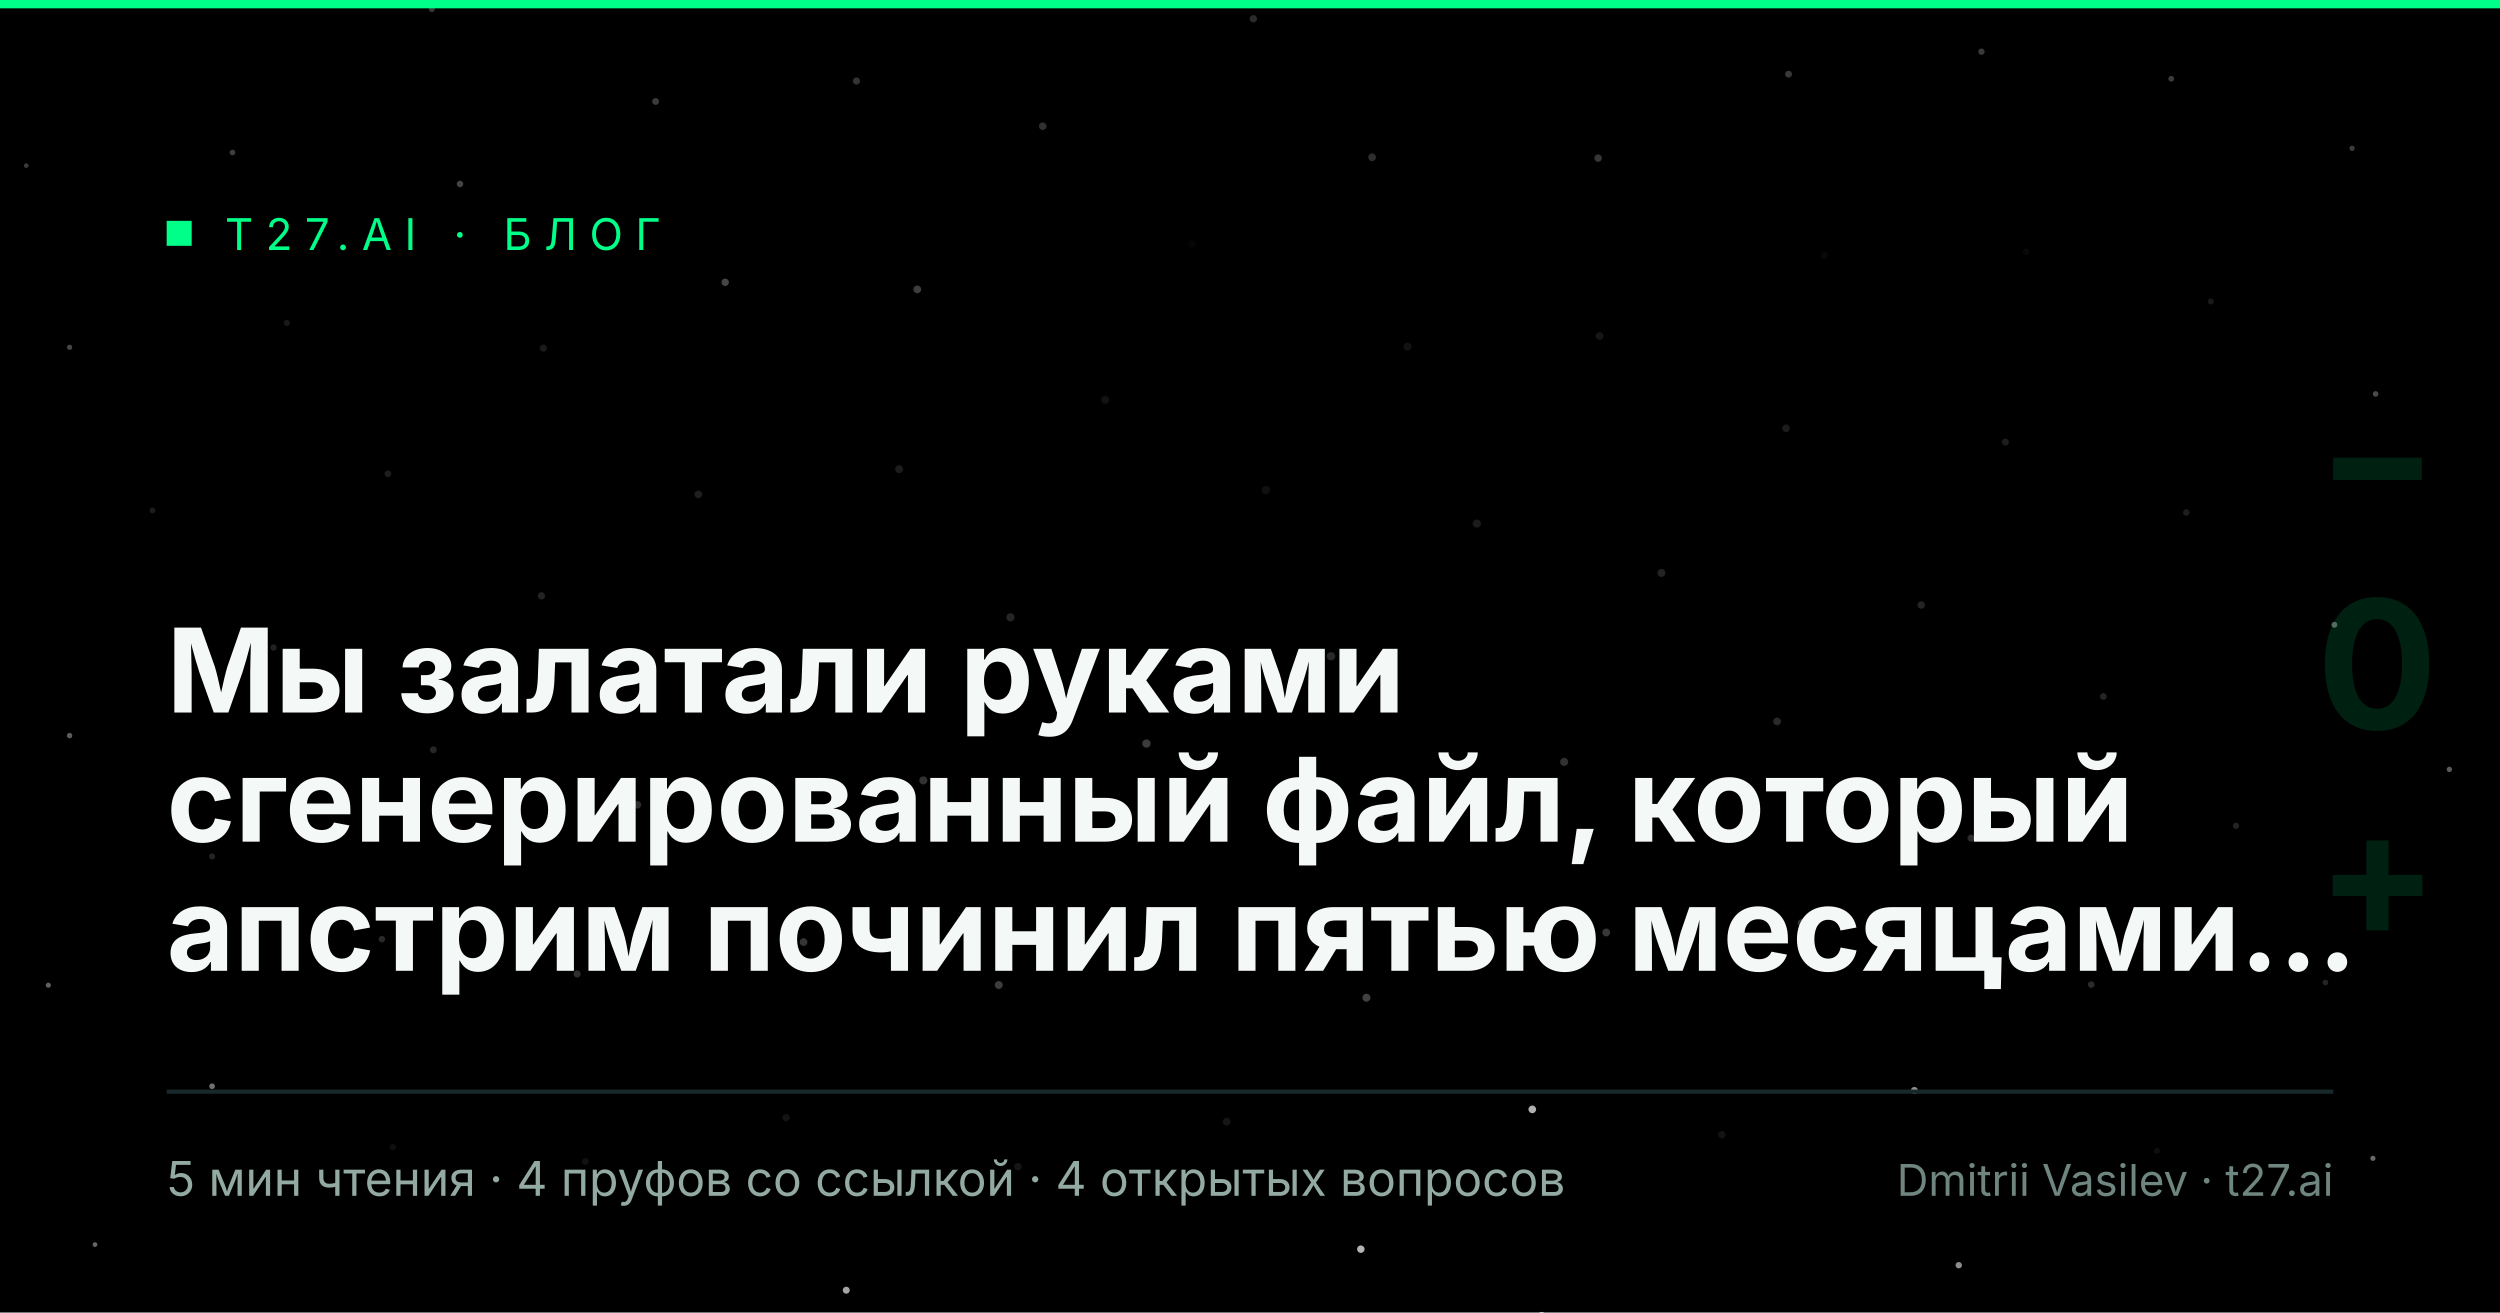
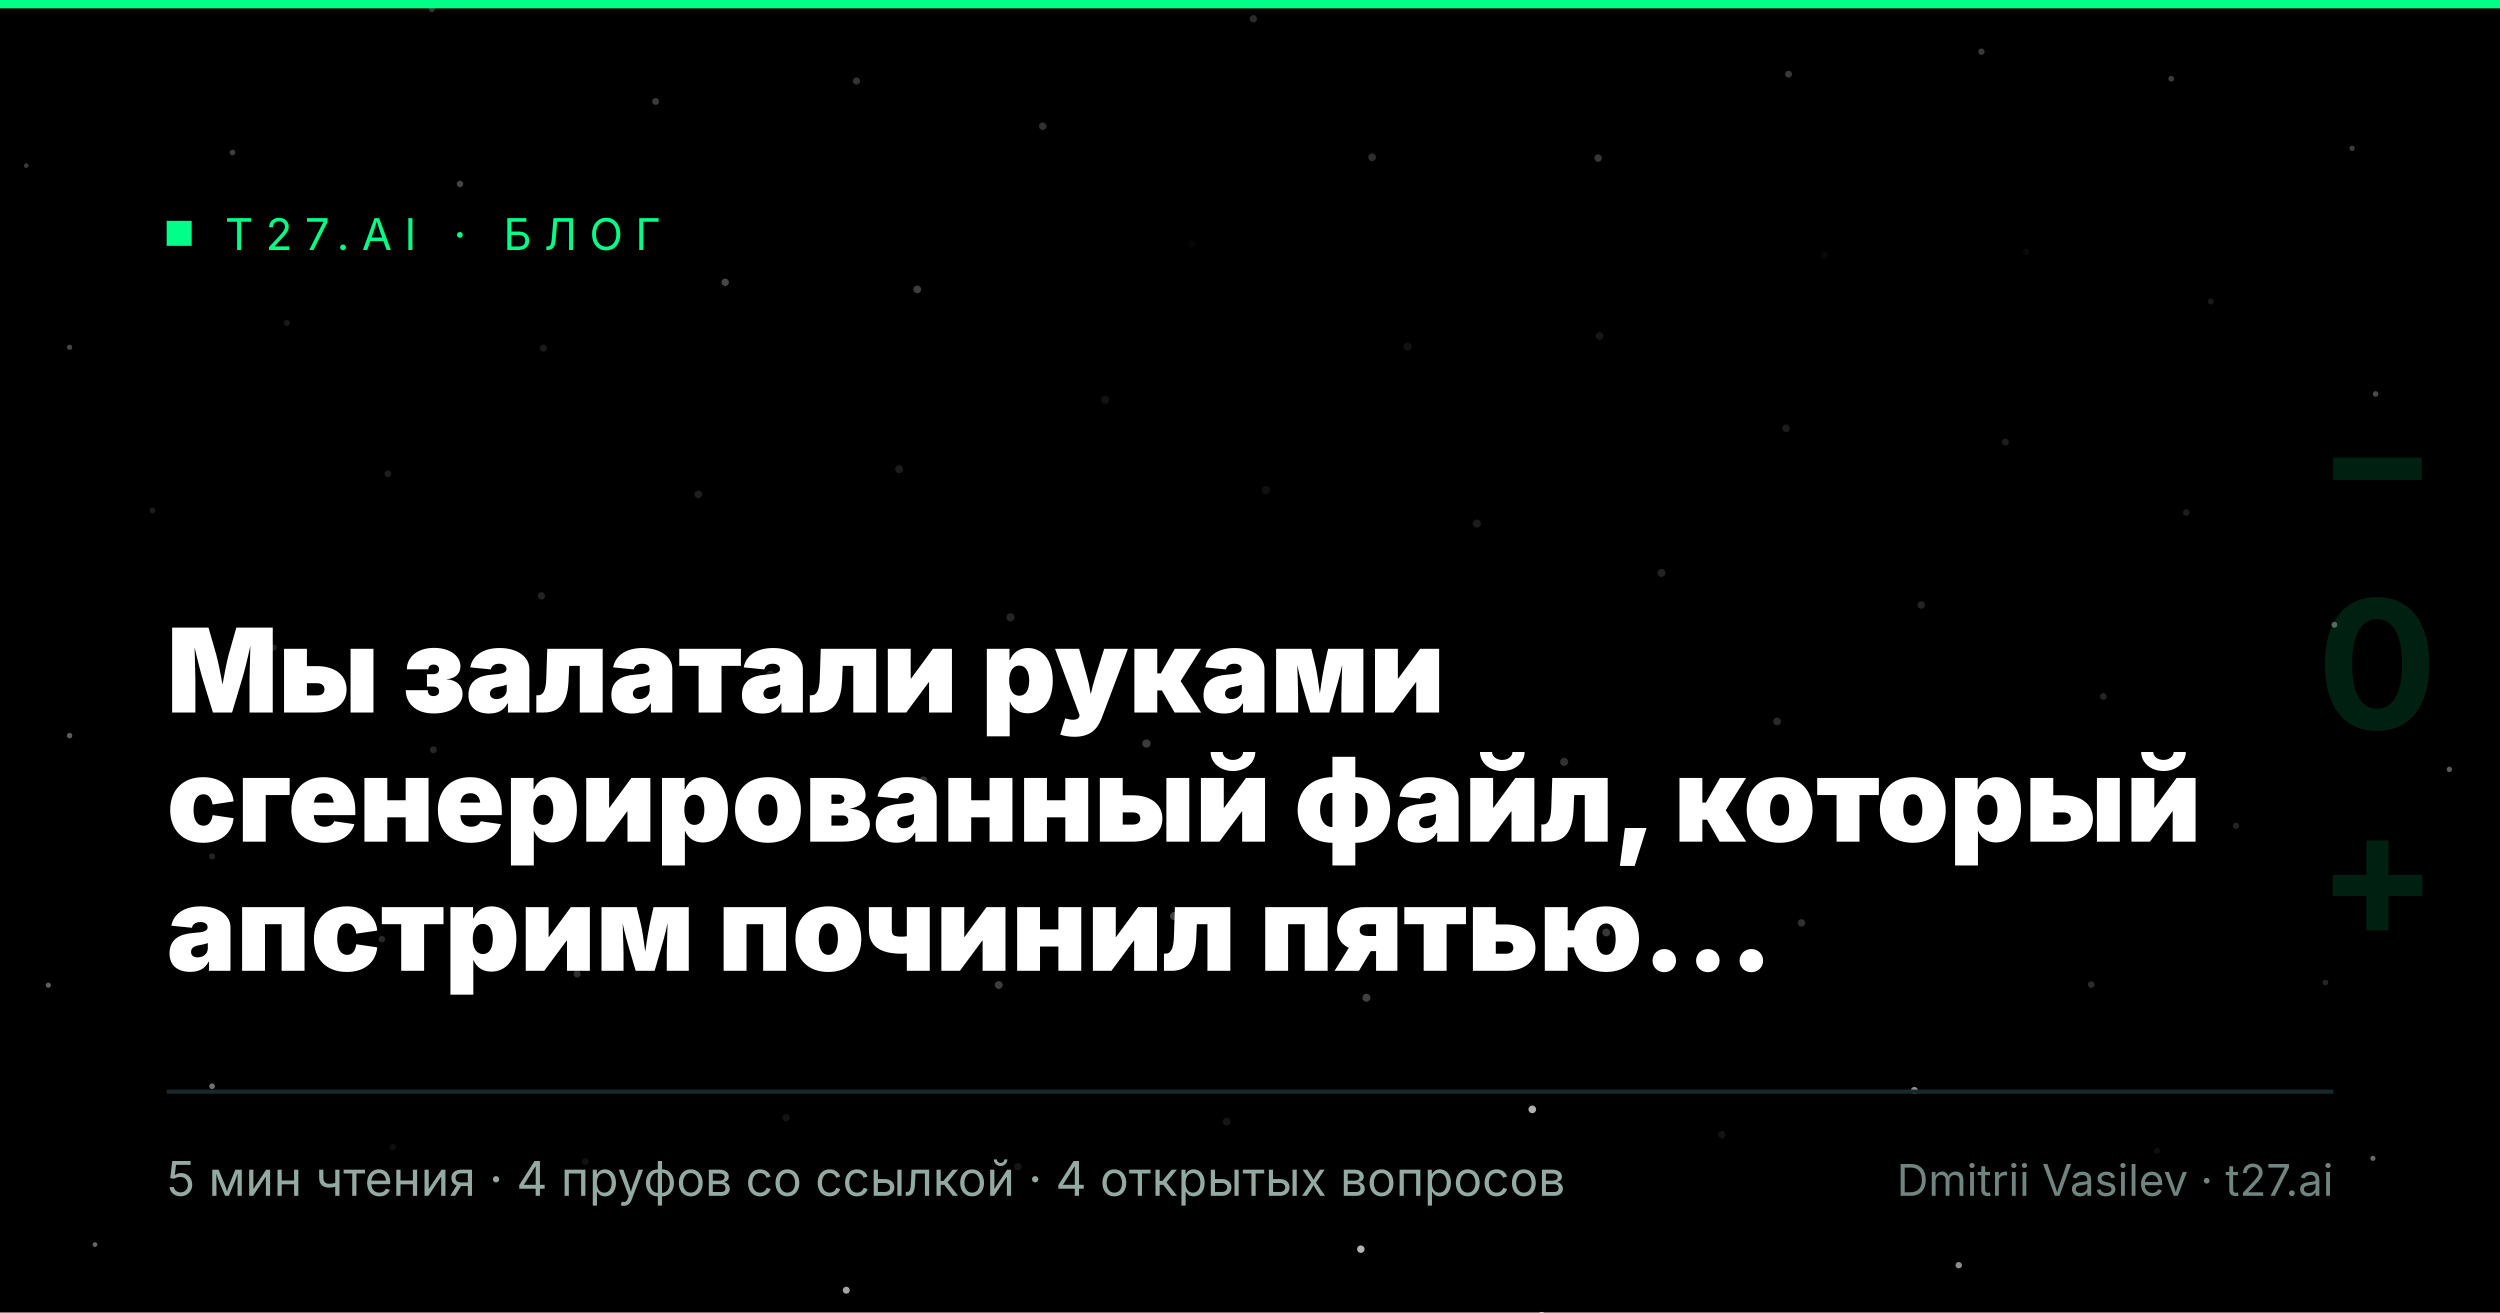
<svg xmlns="http://www.w3.org/2000/svg" width="1200" height="630" viewBox="0 0 1200 630" role="img" aria-label="Мы залатали руками сгенерированный файл, который апстрим починил пятью месяцами раньше">
  <rect width="1200" height="630" fill="#000000" />
  <circle cx="638.9" cy="315.0" r="2.00" fill="#ffffff" opacity="0.164" />
  <circle cx="550.3" cy="356.9" r="1.99" fill="#ffffff" opacity="0.232" />
  <circle cx="607.6" cy="235.2" r="1.98" fill="#ffffff" opacity="0.064" />
  <circle cx="662.7" cy="390.2" r="1.98" fill="#ffffff" opacity="0.242" />
  <circle cx="485.0" cy="296.3" r="1.97" fill="#ffffff" opacity="0.145" />
  <circle cx="708.9" cy="251.3" r="1.96" fill="#ffffff" opacity="0.109" />
  <circle cx="563.6" cy="439.7" r="1.96" fill="#ffffff" opacity="0.257" />
  <circle cx="530.5" cy="191.9" r="1.95" fill="#ffffff" opacity="0.073" />
  <circle cx="750.8" cy="365.7" r="1.95" fill="#ffffff" opacity="0.194" />
  <circle cx="443.2" cy="374.6" r="1.94" fill="#ffffff" opacity="0.198" />
  <circle cx="675.6" cy="166.4" r="1.93" fill="#ffffff" opacity="0.071" />
  <circle cx="655.9" cy="478.9" r="1.93" fill="#ffffff" opacity="0.252" />
  <circle cx="431.6" cy="225.2" r="1.92" fill="#ffffff" opacity="0.110" />
  <circle cx="797.5" cy="275.0" r="1.91" fill="#ffffff" opacity="0.137" />
  <circle cx="479.4" cy="472.8" r="1.91" fill="#ffffff" opacity="0.237" />
  <circle cx="572.1" cy="117.3" r="1.90" fill="#ffffff" opacity="0.022" />
  <circle cx="771.0" cy="447.6" r="1.89" fill="#ffffff" opacity="0.219" />
  <circle cx="369.9" cy="323.8" r="1.89" fill="#ffffff" opacity="0.160" />
  <circle cx="767.8" cy="161.3" r="1.88" fill="#ffffff" opacity="0.089" />
  <circle cx="588.8" cy="538.4" r="1.87" fill="#ffffff" opacity="0.089" />
  <circle cx="440.3" cy="138.9" r="1.87" fill="#ffffff" opacity="0.242" />
  <circle cx="853.0" cy="346.3" r="1.86" fill="#ffffff" opacity="0.167" />
  <circle cx="385.7" cy="452.2" r="1.86" fill="#ffffff" opacity="0.208" />
  <circle cx="658.6" cy="75.5" r="1.85" fill="#ffffff" opacity="0.182" />
  <circle cx="735.5" cy="532.5" r="1.84" fill="#ffffff" opacity="0.691" />
  <circle cx="335.2" cy="237.3" r="1.84" fill="#ffffff" opacity="0.124" />
  <circle cx="857.3" cy="205.6" r="1.83" fill="#ffffff" opacity="0.113" />
  <circle cx="488.6" cy="560.0" r="1.82" fill="#ffffff" opacity="0.084" />
  <circle cx="500.5" cy="60.6" r="1.82" fill="#ffffff" opacity="0.189" />
  <circle cx="864.7" cy="443.0" r="1.81" fill="#ffffff" opacity="0.194" />
  <circle cx="306.0" cy="386.3" r="1.80" fill="#ffffff" opacity="0.174" />
  <circle cx="767.1" cy="75.9" r="1.80" fill="#ffffff" opacity="0.214" />
  <circle cx="653.2" cy="599.6" r="1.79" fill="#ffffff" opacity="0.706" />
  <circle cx="348.1" cy="135.5" r="1.78" fill="#ffffff" opacity="0.274" />
  <circle cx="922.2" cy="290.4" r="1.78" fill="#ffffff" opacity="0.141" />
  <circle cx="377.3" cy="536.5" r="1.77" fill="#ffffff" opacity="0.076" />
  <circle cx="601.6" cy="9.0" r="1.77" fill="#ffffff" opacity="0.168" />
  <circle cx="826.5" cy="544.7" r="1.76" fill="#ffffff" opacity="0.076" />
  <circle cx="259.9" cy="286.0" r="1.75" fill="#ffffff" opacity="0.139" />
  <circle cx="875.6" cy="122.6" r="1.75" fill="#ffffff" opacity="0.033" />
  <circle cx="537.3" cy="632.1" r="1.74" fill="#ffffff" opacity="0.689" />
  <circle cx="411.1" cy="38.9" r="1.73" fill="#ffffff" opacity="0.206" />
  <circle cx="946.1" cy="402.3" r="1.73" fill="#ffffff" opacity="0.169" />
  <circle cx="277.0" cy="467.5" r="1.72" fill="#ffffff" opacity="0.185" />
  <circle cx="727.7" cy="-1.8" r="1.71" fill="#ffffff" opacity="0.181" />
  <circle cx="740.0" cy="631.4" r="1.71" fill="#ffffff" opacity="0.663" />
  <circle cx="260.8" cy="167.1" r="1.70" fill="#ffffff" opacity="0.106" />
  <circle cx="962.6" cy="212.2" r="1.69" fill="#ffffff" opacity="0.117" />
  <circle cx="406.2" cy="619.3" r="1.69" fill="#ffffff" opacity="0.641" />
  <circle cx="918.9" cy="523.4" r="1.67" fill="#ffffff" opacity="0.564" />
  <circle cx="208.0" cy="359.9" r="1.67" fill="#ffffff" opacity="0.152" />
  <circle cx="858.5" cy="35.6" r="1.66" fill="#ffffff" opacity="0.221" />
  <circle cx="314.7" cy="48.7" r="1.65" fill="#ffffff" opacity="0.232" />
  <circle cx="1009.6" cy="334.3" r="1.64" fill="#ffffff" opacity="0.144" />
  <circle cx="281.0" cy="557.5" r="1.64" fill="#ffffff" opacity="0.068" />
  <circle cx="838.8" cy="634.0" r="1.62" fill="#ffffff" opacity="0.611" />
  <circle cx="186.2" cy="227.4" r="1.62" fill="#ffffff" opacity="0.119" />
  <circle cx="972.5" cy="120.8" r="1.61" fill="#ffffff" opacity="0.034" />
  <circle cx="1003.8" cy="472.6" r="1.59" fill="#ffffff" opacity="0.168" />
  <circle cx="183.3" cy="450.8" r="1.58" fill="#ffffff" opacity="0.163" />
  <circle cx="220.8" cy="88.3" r="1.57" fill="#ffffff" opacity="0.262" />
  <circle cx="1049.4" cy="246.0" r="1.56" fill="#ffffff" opacity="0.120" />
  <circle cx="940.2" cy="607.3" r="1.54" fill="#ffffff" opacity="0.551" />
  <circle cx="131.3" cy="310.8" r="1.53" fill="#ffffff" opacity="0.131" />
  <circle cx="951.1" cy="24.8" r="1.53" fill="#ffffff" opacity="0.228" />
  <circle cx="1073.3" cy="396.4" r="1.51" fill="#ffffff" opacity="0.144" />
  <circle cx="188.6" cy="550.6" r="1.50" fill="#ffffff" opacity="0.060" />
  <circle cx="137.7" cy="155.0" r="1.48" fill="#ffffff" opacity="0.100" />
  <circle cx="1061.2" cy="144.7" r="1.48" fill="#ffffff" opacity="0.098" />
  <circle cx="1035.3" cy="552.4" r="1.46" fill="#ffffff" opacity="0.058" />
  <circle cx="101.8" cy="411.1" r="1.45" fill="#ffffff" opacity="0.142" />
  <circle cx="207.3" cy="4.4" r="1.43" fill="#ffffff" opacity="0.220" />
  <circle cx="1120.5" cy="299.9" r="1.42" fill="#ffffff" opacity="0.357" />
  <circle cx="73.2" cy="245.0" r="1.40" fill="#ffffff" opacity="0.111" />
  <circle cx="1042.2" cy="37.8" r="1.39" fill="#ffffff" opacity="0.234" />
  <circle cx="1116.2" cy="471.6" r="1.37" fill="#ffffff" opacity="0.143" />
  <circle cx="101.8" cy="521.4" r="1.37" fill="#ffffff" opacity="0.441" />
  <circle cx="111.6" cy="73.2" r="1.35" fill="#ffffff" opacity="0.247" />
  <circle cx="1140.3" cy="189.1" r="1.34" fill="#ffffff" opacity="0.295" />
  <circle cx="33.4" cy="353.1" r="1.31" fill="#ffffff" opacity="0.357" />
  <circle cx="1175.7" cy="369.3" r="1.29" fill="#ffffff" opacity="0.358" />
  <circle cx="133.6" cy="634.1" r="1.28" fill="#ffffff" opacity="0.458" />
  <circle cx="33.4" cy="166.7" r="1.26" fill="#ffffff" opacity="0.276" />
  <circle cx="1129.0" cy="71.2" r="1.26" fill="#ffffff" opacity="0.239" />
  <circle cx="1139.0" cy="556.0" r="1.24" fill="#ffffff" opacity="0.413" />
  <circle cx="23.2" cy="472.9" r="1.23" fill="#ffffff" opacity="0.381" />
  <circle cx="45.6" cy="597.4" r="1.15" fill="#ffffff" opacity="0.399" />
  <circle cx="12.6" cy="79.5" r="1.13" fill="#ffffff" opacity="0.229" />
-   <text x="1112" y="250" font-family="Inter,Helvetica,Arial,sans-serif" font-size="86" font-weight="700" fill="#00ff88" opacity="0.13">−</text>
-   <text x="1112" y="350" font-family="Inter,Helvetica,Arial,sans-serif" font-size="86" font-weight="700" fill="#00ff88" opacity="0.13">0</text>
-   <text x="1112" y="450" font-family="Inter,Helvetica,Arial,sans-serif" font-size="86" font-weight="700" fill="#00ff88" opacity="0.13">+</text>
+   <text x="1112" y="250" font-family="Inter,DejaVu Sans,Helvetica,Arial,sans-serif" font-size="86" font-weight="700" fill="#00ff88" opacity="0.13">−</text>
+   <text x="1112" y="350" font-family="Inter,DejaVu Sans,Helvetica,Arial,sans-serif" font-size="86" font-weight="700" fill="#00ff88" opacity="0.13">0</text>
+   <text x="1112" y="450" font-family="Inter,DejaVu Sans,Helvetica,Arial,sans-serif" font-size="86" font-weight="700" fill="#00ff88" opacity="0.13">+</text>
  <rect x="0" y="0" width="1200" height="4" fill="#00ff88" />
  <rect x="80" y="106" width="12" height="12" fill="#00ff88" />
-   <text x="108" y="120" font-family="Inter,Helvetica,Arial,sans-serif" font-size="21" letter-spacing="6" fill="#00ff88">T27.AI · БЛОГ</text>
-   <text x="80" y="342" font-family="Inter,Helvetica,Arial,sans-serif" font-size="56" font-weight="700" fill="#f4f8f6">Мы залатали руками</text>
-   <text x="80" y="404" font-family="Inter,Helvetica,Arial,sans-serif" font-size="56" font-weight="700" fill="#f4f8f6">сгенерированный файл, который</text>
-   <text x="80" y="466" font-family="Inter,Helvetica,Arial,sans-serif" font-size="56" font-weight="700" fill="#f4f8f6">апстрим починил пятью месяцами…</text>
+   <text x="108" y="120" font-family="Inter,DejaVu Sans,Helvetica,Arial,sans-serif" font-size="21" letter-spacing="6" fill="#00ff88">T27.AI · БЛОГ</text>
+   <text x="80" y="342" font-family="Inter,DejaVu Sans,Helvetica,Arial,sans-serif" font-size="56" font-weight="900" fill="#ffffff">Мы залатали руками</text>
+   <text x="80" y="404" font-family="Inter,DejaVu Sans,Helvetica,Arial,sans-serif" font-size="56" font-weight="900" fill="#ffffff">сгенерированный файл, который</text>
+   <text x="80" y="466" font-family="Inter,DejaVu Sans,Helvetica,Arial,sans-serif" font-size="56" font-weight="900" fill="#ffffff">апстрим починил пятью…</text>
  <line x1="80" y1="524" x2="1120" y2="524" stroke="#18292b" stroke-width="2" />
-   <text x="80" y="574" font-family="Inter,Helvetica,Arial,sans-serif" font-size="23" fill="#93aaa2">5 мин чтения  ·  4 пруфов со ссылкой  ·  4 открытых вопросов</text>
-   <text x="1120" y="574" text-anchor="end" font-family="Inter,Helvetica,Arial,sans-serif" font-size="21" fill="#6f8580">Dmitrii Vasilev · t27.ai</text>
+   <text x="80" y="574" font-family="Inter,DejaVu Sans,Helvetica,Arial,sans-serif" font-size="23" fill="#93aaa2">5 мин чтения  ·  4 пруфов со ссылкой  ·  4 открытых вопросов</text>
+   <text x="1120" y="574" text-anchor="end" font-family="Inter,DejaVu Sans,Helvetica,Arial,sans-serif" font-size="21" fill="#6f8580">Dmitrii Vasilev · t27.ai</text>
</svg>
